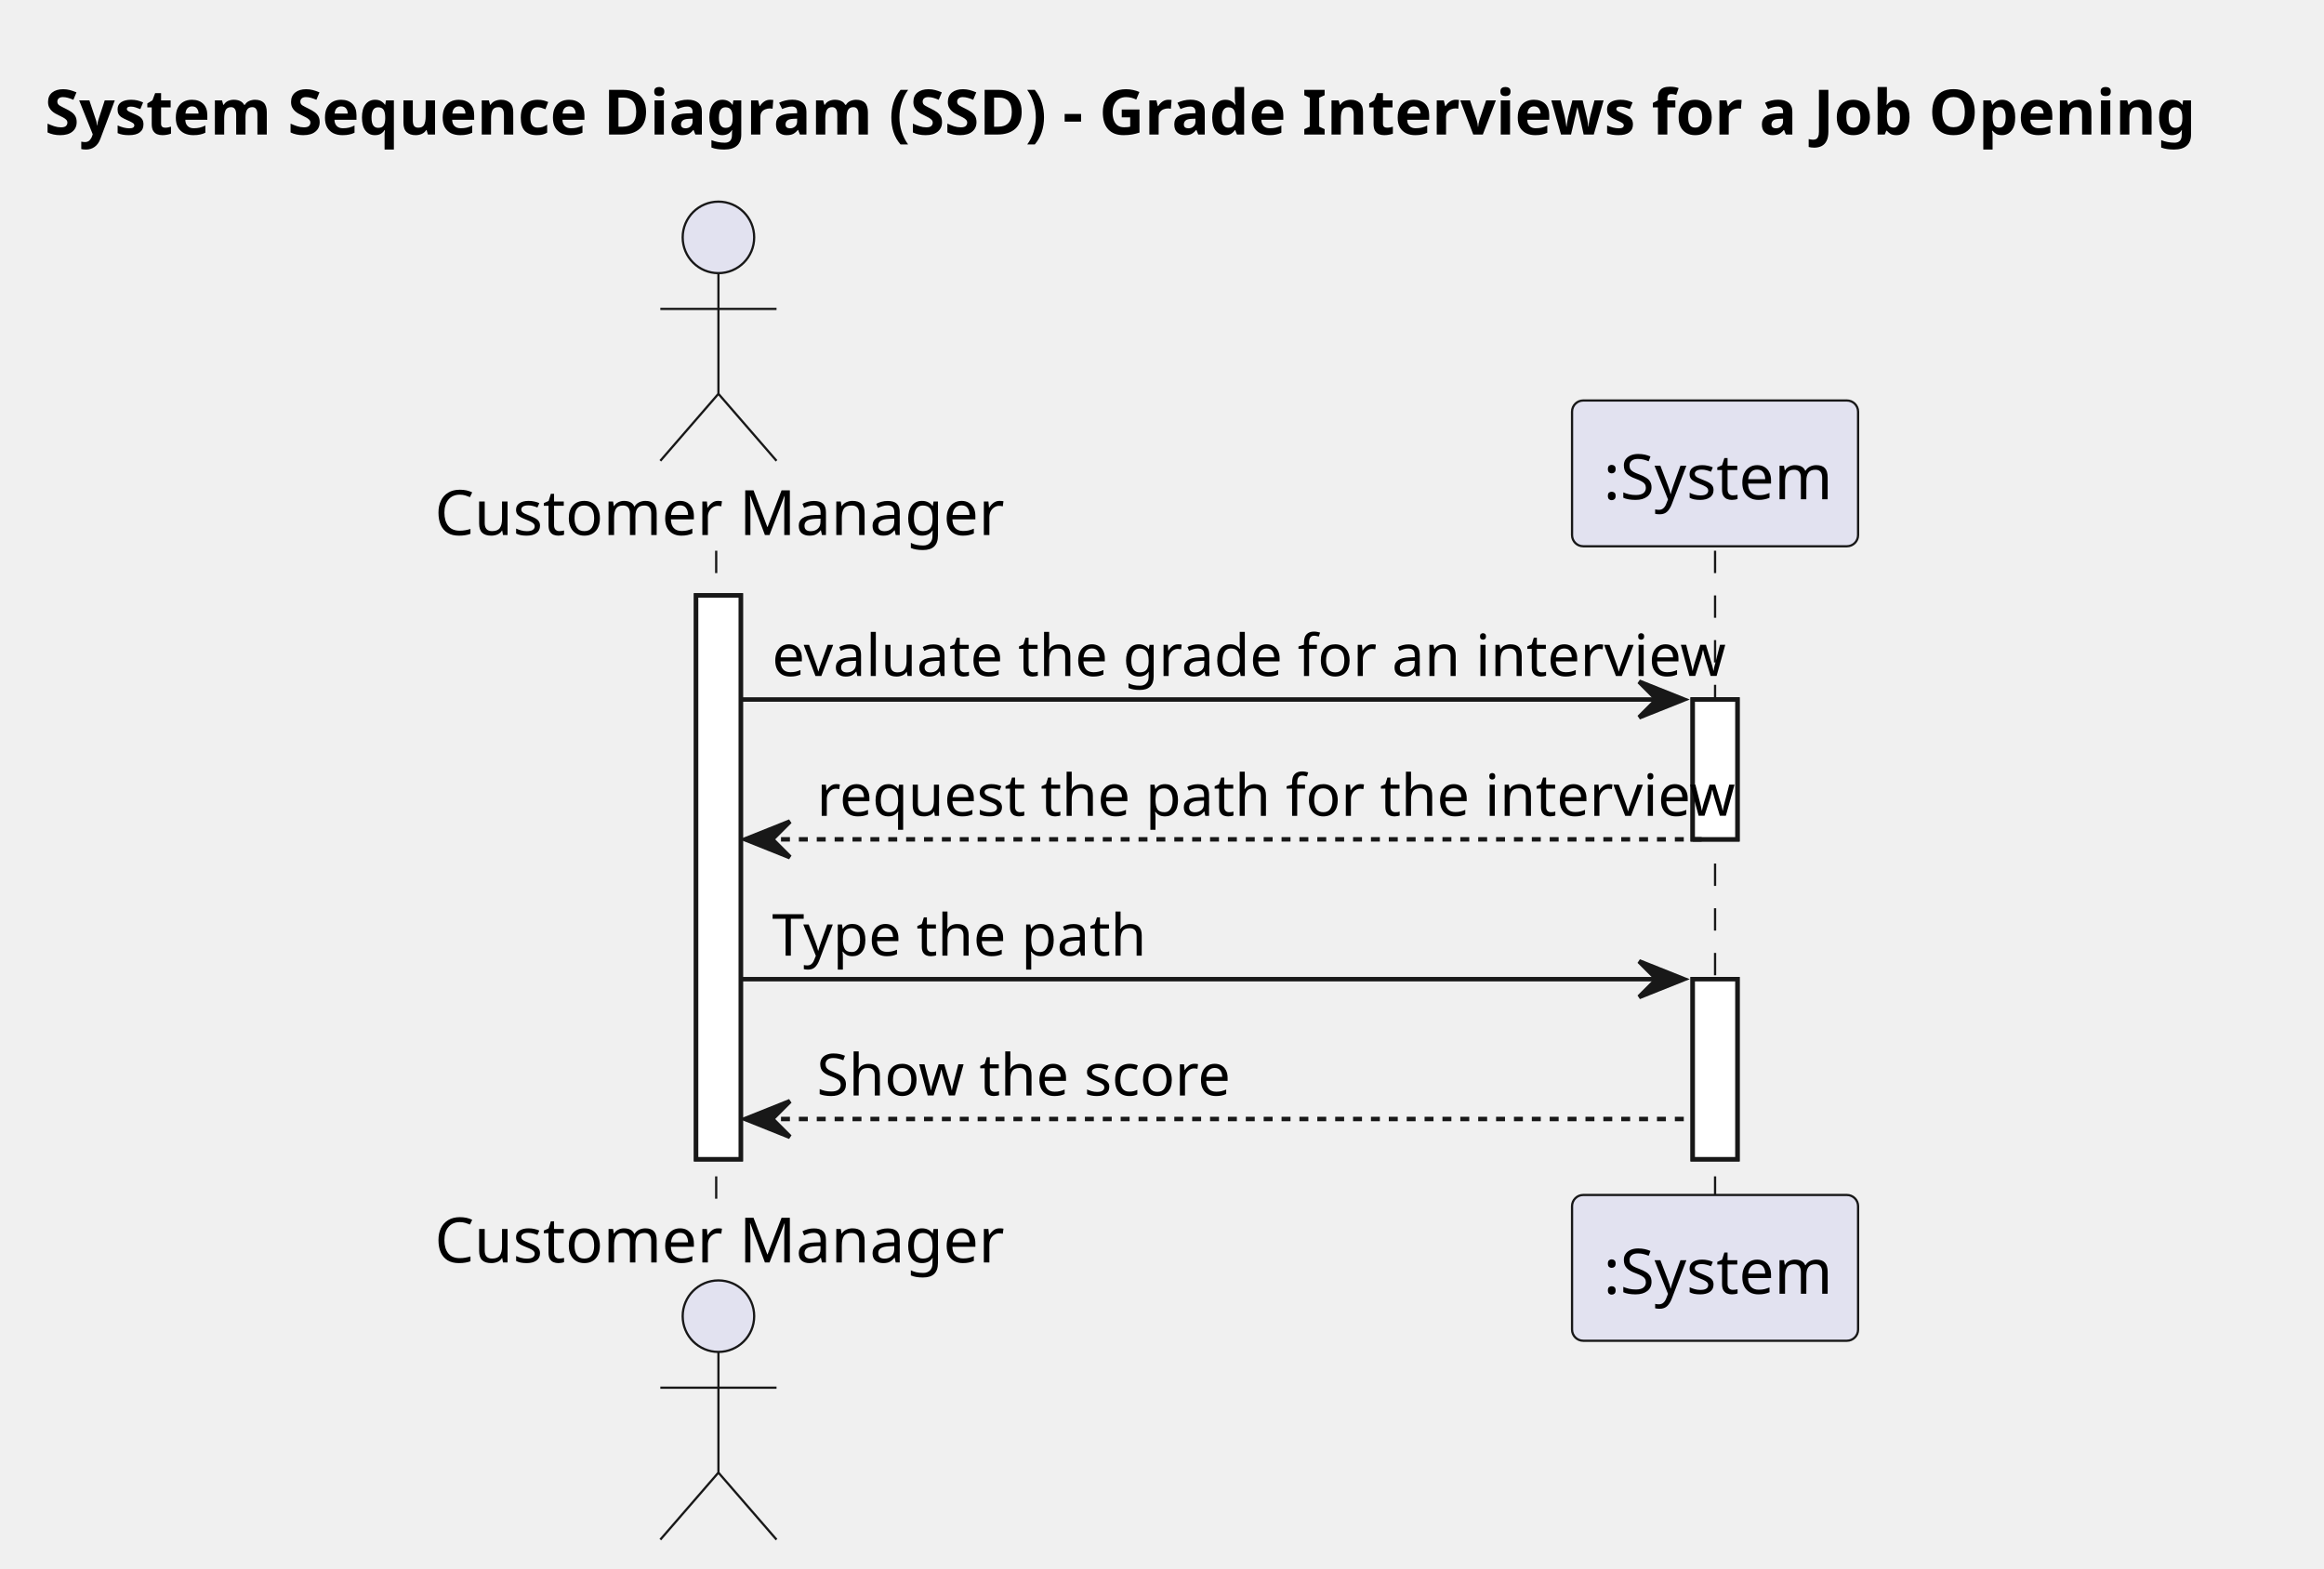
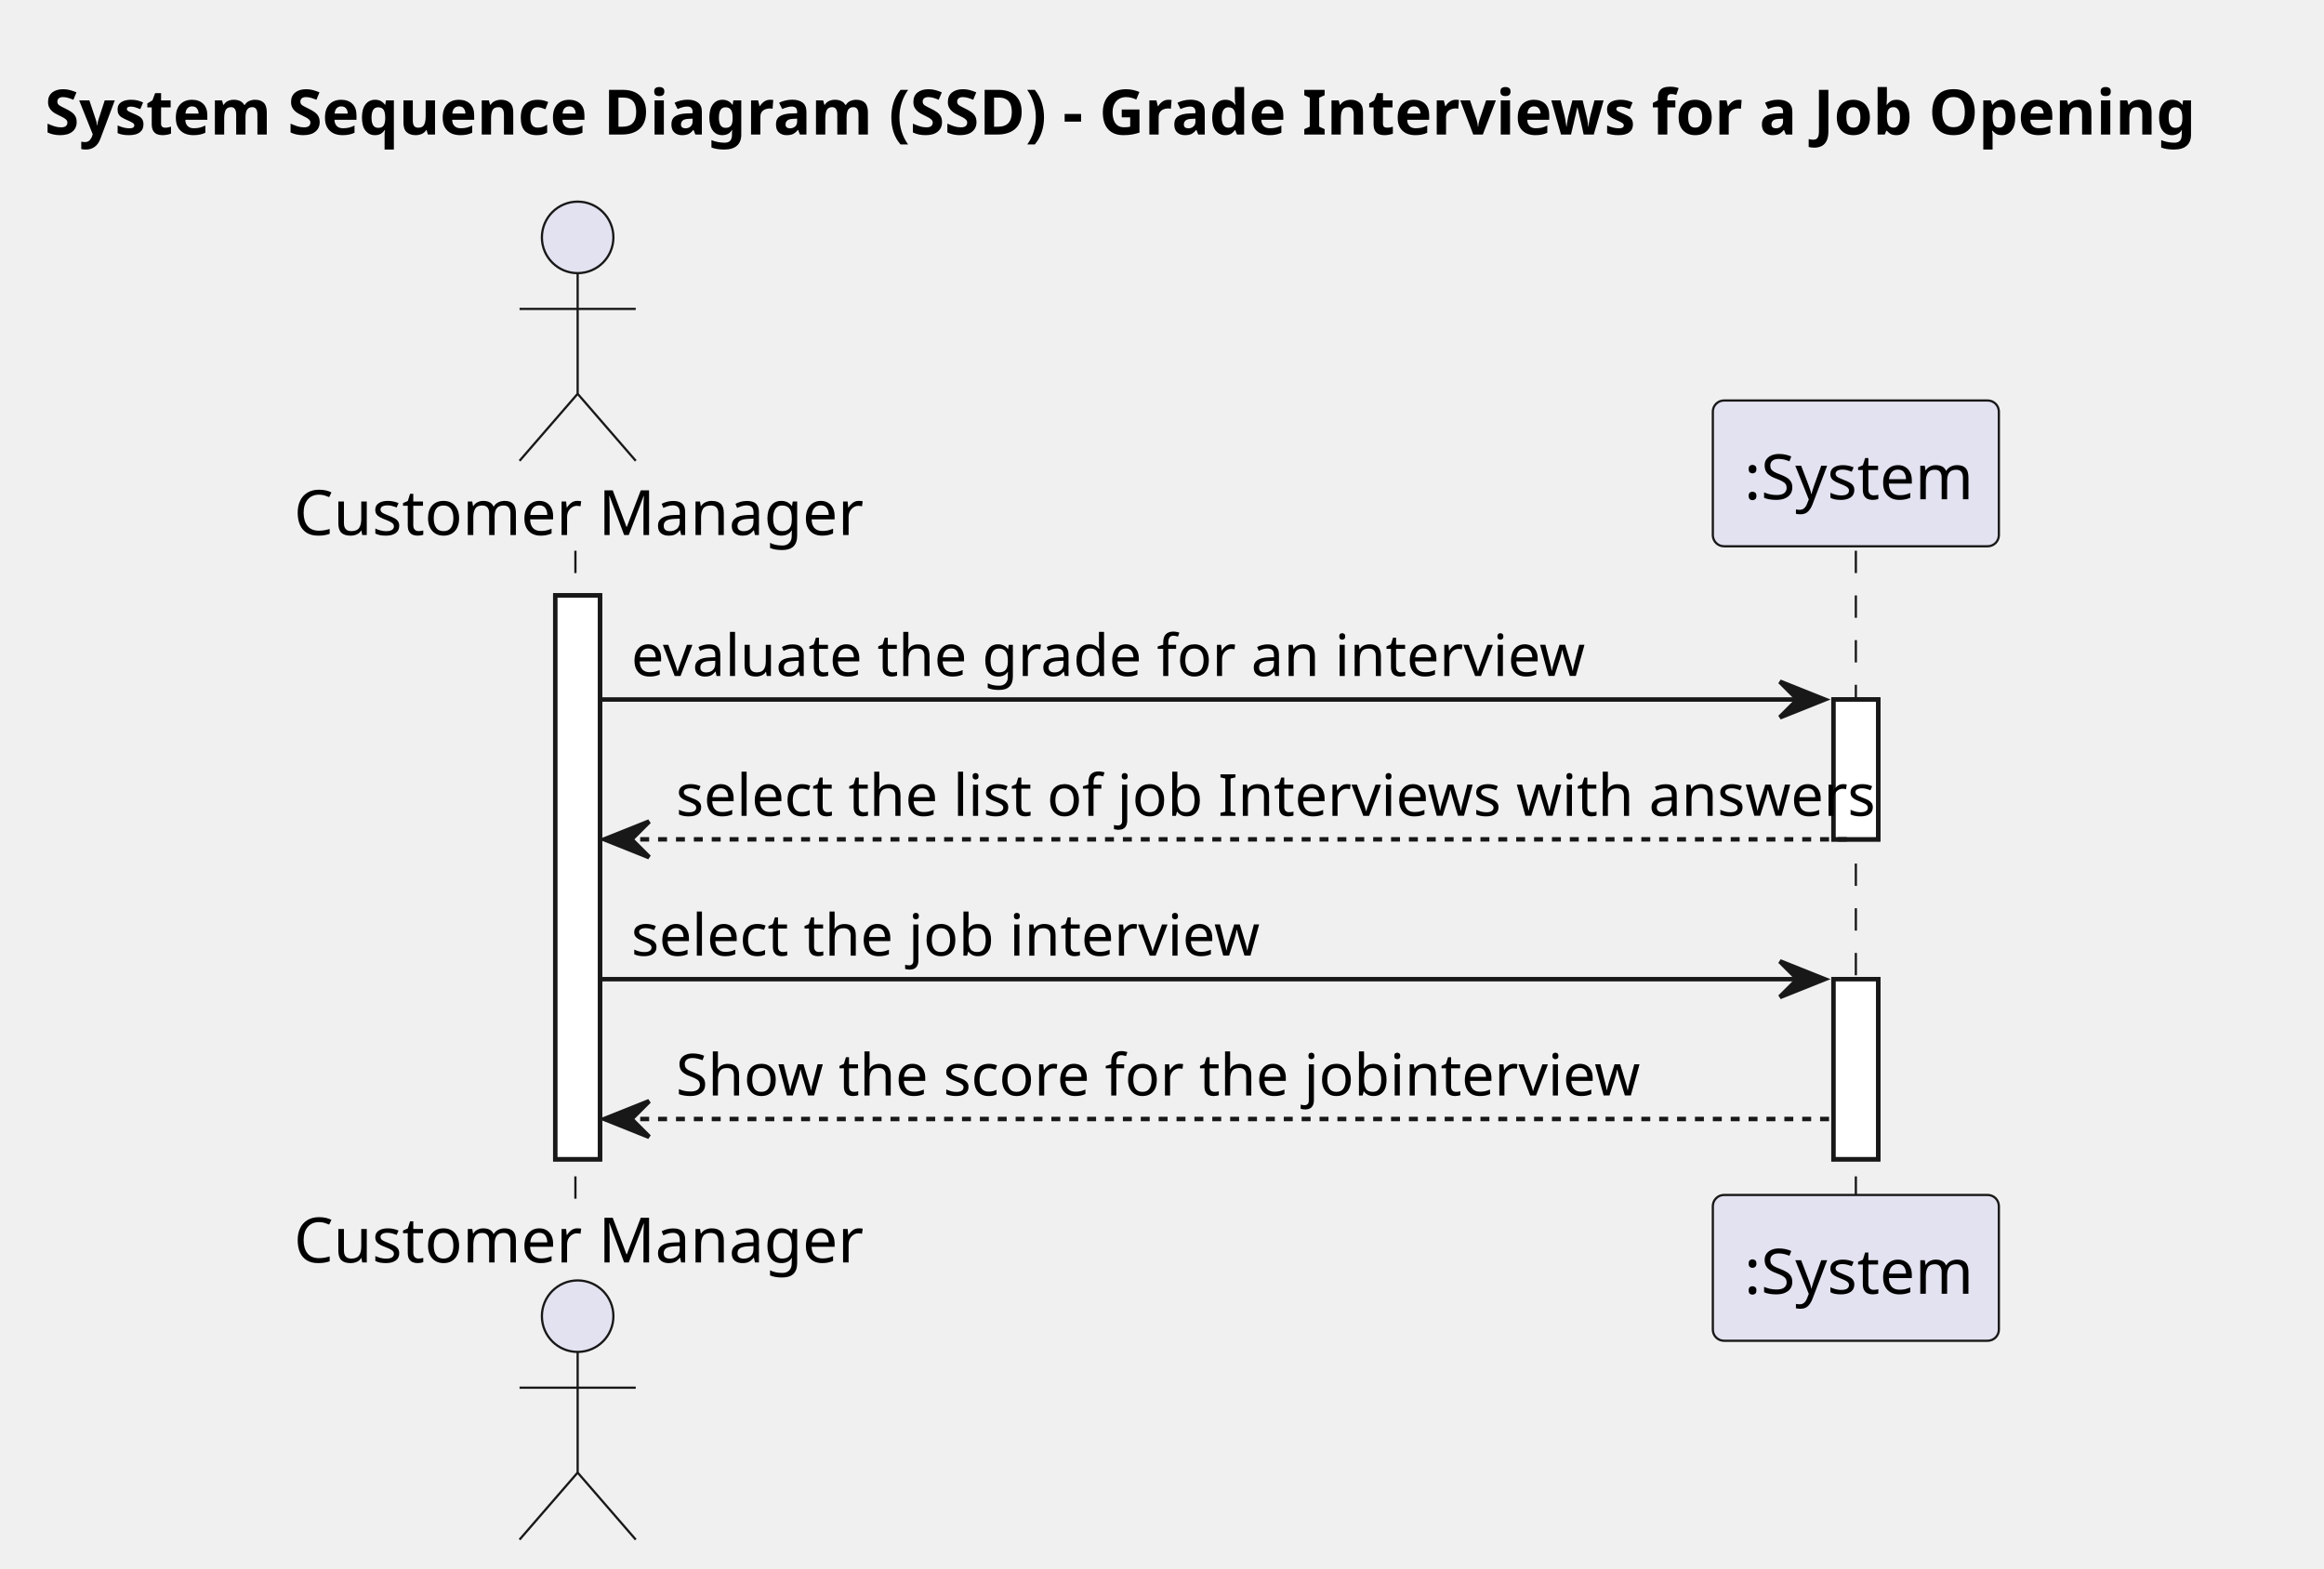
<svg xmlns="http://www.w3.org/2000/svg" contentStyleType="text/css" height="351px" preserveAspectRatio="none" style="width:520px;height:351px;background:#FFFFFF;" version="1.1" viewBox="0 0 520 351" width="520px" zoomAndPan="magnify">
  <defs />
  <g>
    <text fill="#000000" font-family="sans-serif" font-size="14" font-weight="bold" lengthAdjust="spacing" textLength="492" x="10" y="30.107">System Sequence Diagram (SSD) - Grade Interviews for a Job Opening</text>
-     <rect fill="#FFFFFF" height="126.164" style="stroke:#181818;stroke-width:1.0;" width="10" x="155.75" y="133.242" />
-     <rect fill="#FFFFFF" height="31.291" style="stroke:#181818;stroke-width:1.0;" width="10" x="378.75" y="156.533" />
-     <rect fill="#FFFFFF" height="40.291" style="stroke:#181818;stroke-width:1.0;" width="10" x="378.75" y="219.115" />
-     <line style="stroke:#181818;stroke-width:0.5;stroke-dasharray:5.0,5.0;" x1="160.25" x2="160.25" y1="123.242" y2="268.406" />
-     <line style="stroke:#181818;stroke-width:0.5;stroke-dasharray:5.0,5.0;" x1="383.75" x2="383.75" y1="123.242" y2="268.406" />
-     <text fill="#000000" font-family="sans-serif" font-size="14" lengthAdjust="spacing" textLength="121" x="97.25" y="119.728">Customer Manager</text>
-     <ellipse cx="160.75" cy="53.121" fill="#E2E2F0" rx="8" ry="8" style="stroke:#181818;stroke-width:0.5;" />
-     <path d="M160.75,61.121 L160.75,88.121 M147.75,69.121 L173.75,69.121 M160.75,88.121 L147.75,103.121 M160.75,88.121 L173.75,103.121 " fill="none" style="stroke:#181818;stroke-width:0.5;" />
-     <text fill="#000000" font-family="sans-serif" font-size="14" lengthAdjust="spacing" textLength="121" x="97.25" y="282.514">Customer Manager</text>
-     <ellipse cx="160.75" cy="294.527" fill="#E2E2F0" rx="8" ry="8" style="stroke:#181818;stroke-width:0.5;" />
-     <path d="M160.75,302.527 L160.75,329.527 M147.75,310.527 L173.75,310.527 M160.75,329.527 L147.75,344.527 M160.75,329.527 L173.75,344.527 " fill="none" style="stroke:#181818;stroke-width:0.5;" />
-     <rect fill="#E2E2F0" height="32.621" rx="2.5" ry="2.5" style="stroke:#181818;stroke-width:0.5;" width="64" x="351.75" y="89.621" />
-     <text fill="#000000" font-family="sans-serif" font-size="14" lengthAdjust="spacing" textLength="50" x="358.75" y="111.728">:System</text>
-     <rect fill="#E2E2F0" height="32.621" rx="2.5" ry="2.5" style="stroke:#181818;stroke-width:0.5;" width="64" x="351.75" y="267.406" />
-     <text fill="#000000" font-family="sans-serif" font-size="14" lengthAdjust="spacing" textLength="50" x="358.75" y="289.514">:System</text>
-     <rect fill="#FFFFFF" height="126.164" style="stroke:#181818;stroke-width:1.0;" width="10" x="155.75" y="133.242" />
-     <rect fill="#FFFFFF" height="31.291" style="stroke:#181818;stroke-width:1.0;" width="10" x="378.75" y="156.533" />
-     <rect fill="#FFFFFF" height="40.291" style="stroke:#181818;stroke-width:1.0;" width="10" x="378.75" y="219.115" />
-     <polygon fill="#181818" points="366.75,152.533,376.75,156.533,366.75,160.533,370.75,156.533" style="stroke:#181818;stroke-width:1.0;" />
-     <line style="stroke:#181818;stroke-width:1.0;" x1="165.75" x2="372.75" y1="156.533" y2="156.533" />
-     <text fill="#000000" font-family="sans-serif" font-size="13" lengthAdjust="spacing" textLength="194" x="172.75" y="151.27">evaluate the grade for an interview</text>
-     <polygon fill="#181818" points="176.75,183.824,166.75,187.824,176.75,191.824,172.75,187.824" style="stroke:#181818;stroke-width:1.0;" />
-     <line style="stroke:#181818;stroke-width:1.0;stroke-dasharray:2.0,2.0;" x1="170.75" x2="382.75" y1="187.824" y2="187.824" />
-     <text fill="#000000" font-family="sans-serif" font-size="13" lengthAdjust="spacing" textLength="187" x="182.75" y="182.561">request the path for the interview</text>
-     <polygon fill="#181818" points="366.75,215.115,376.75,219.115,366.75,223.115,370.75,219.115" style="stroke:#181818;stroke-width:1.0;" />
-     <line style="stroke:#181818;stroke-width:1.0;" x1="165.75" x2="372.75" y1="219.115" y2="219.115" />
-     <text fill="#000000" font-family="sans-serif" font-size="13" lengthAdjust="spacing" textLength="79" x="172.75" y="213.852">Type the path</text>
-     <polygon fill="#181818" points="176.75,246.406,166.75,250.406,176.75,254.406,172.75,250.406" style="stroke:#181818;stroke-width:1.0;" />
-     <line style="stroke:#181818;stroke-width:1.0;stroke-dasharray:2.0,2.0;" x1="170.75" x2="377.75" y1="250.406" y2="250.406" />
-     <text fill="#000000" font-family="sans-serif" font-size="13" lengthAdjust="spacing" textLength="90" x="182.75" y="245.144">Show the score</text>
+     <rect fill="#FFFFFF" height="126.164" style="stroke:#181818;stroke-width:1.0;" width="10" x="124.25" y="133.242" />
+     <rect fill="#FFFFFF" height="31.291" style="stroke:#181818;stroke-width:1.0;" width="10" x="410.25" y="156.533" />
+     <rect fill="#FFFFFF" height="40.291" style="stroke:#181818;stroke-width:1.0;" width="10" x="410.25" y="219.115" />
+     <line style="stroke:#181818;stroke-width:0.5;stroke-dasharray:5.0,5.0;" x1="128.75" x2="128.75" y1="123.242" y2="268.406" />
+     <line style="stroke:#181818;stroke-width:0.5;stroke-dasharray:5.0,5.0;" x1="415.25" x2="415.25" y1="123.242" y2="268.406" />
+     <text fill="#000000" font-family="sans-serif" font-size="14" lengthAdjust="spacing" textLength="121" x="65.75" y="119.728">Customer Manager</text>
+     <ellipse cx="129.25" cy="53.121" fill="#E2E2F0" rx="8" ry="8" style="stroke:#181818;stroke-width:0.5;" />
+     <path d="M129.25,61.121 L129.25,88.121 M116.25,69.121 L142.25,69.121 M129.25,88.121 L116.25,103.121 M129.25,88.121 L142.25,103.121 " fill="none" style="stroke:#181818;stroke-width:0.5;" />
+     <text fill="#000000" font-family="sans-serif" font-size="14" lengthAdjust="spacing" textLength="121" x="65.75" y="282.514">Customer Manager</text>
+     <ellipse cx="129.25" cy="294.527" fill="#E2E2F0" rx="8" ry="8" style="stroke:#181818;stroke-width:0.5;" />
+     <path d="M129.25,302.527 L129.25,329.527 M116.25,310.527 L142.25,310.527 M129.25,329.527 L116.25,344.527 M129.25,329.527 L142.25,344.527 " fill="none" style="stroke:#181818;stroke-width:0.5;" />
+     <rect fill="#E2E2F0" height="32.621" rx="2.5" ry="2.5" style="stroke:#181818;stroke-width:0.5;" width="64" x="383.25" y="89.621" />
+     <text fill="#000000" font-family="sans-serif" font-size="14" lengthAdjust="spacing" textLength="50" x="390.25" y="111.728">:System</text>
+     <rect fill="#E2E2F0" height="32.621" rx="2.5" ry="2.5" style="stroke:#181818;stroke-width:0.5;" width="64" x="383.25" y="267.406" />
+     <text fill="#000000" font-family="sans-serif" font-size="14" lengthAdjust="spacing" textLength="50" x="390.25" y="289.514">:System</text>
+     <rect fill="#FFFFFF" height="126.164" style="stroke:#181818;stroke-width:1.0;" width="10" x="124.25" y="133.242" />
+     <rect fill="#FFFFFF" height="31.291" style="stroke:#181818;stroke-width:1.0;" width="10" x="410.25" y="156.533" />
+     <rect fill="#FFFFFF" height="40.291" style="stroke:#181818;stroke-width:1.0;" width="10" x="410.25" y="219.115" />
+     <polygon fill="#181818" points="398.25,152.533,408.25,156.533,398.25,160.533,402.25,156.533" style="stroke:#181818;stroke-width:1.0;" />
+     <line style="stroke:#181818;stroke-width:1.0;" x1="134.25" x2="404.25" y1="156.533" y2="156.533" />
+     <text fill="#000000" font-family="sans-serif" font-size="13" lengthAdjust="spacing" textLength="194" x="141.25" y="151.27">evaluate the grade for an interview</text>
+     <polygon fill="#181818" points="145.25,183.824,135.25,187.824,145.25,191.824,141.25,187.824" style="stroke:#181818;stroke-width:1.0;" />
+     <line style="stroke:#181818;stroke-width:1.0;stroke-dasharray:2.0,2.0;" x1="139.25" x2="414.25" y1="187.824" y2="187.824" />
+     <text fill="#000000" font-family="sans-serif" font-size="13" lengthAdjust="spacing" textLength="252" x="151.25" y="182.561">select the list of job Interviews with answers</text>
+     <polygon fill="#181818" points="398.25,215.115,408.25,219.115,398.25,223.115,402.25,219.115" style="stroke:#181818;stroke-width:1.0;" />
+     <line style="stroke:#181818;stroke-width:1.0;" x1="134.25" x2="404.25" y1="219.115" y2="219.115" />
+     <text fill="#000000" font-family="sans-serif" font-size="13" lengthAdjust="spacing" textLength="131" x="141.25" y="213.852">select the job interview</text>
+     <polygon fill="#181818" points="145.25,246.406,135.25,250.406,145.25,254.406,141.25,250.406" style="stroke:#181818;stroke-width:1.0;" />
+     <line style="stroke:#181818;stroke-width:1.0;stroke-dasharray:2.0,2.0;" x1="139.25" x2="409.25" y1="250.406" y2="250.406" />
+     <text fill="#000000" font-family="sans-serif" font-size="13" lengthAdjust="spacing" textLength="200" x="151.25" y="245.144">Show the score for the jobinterview</text>
  </g>
</svg>
